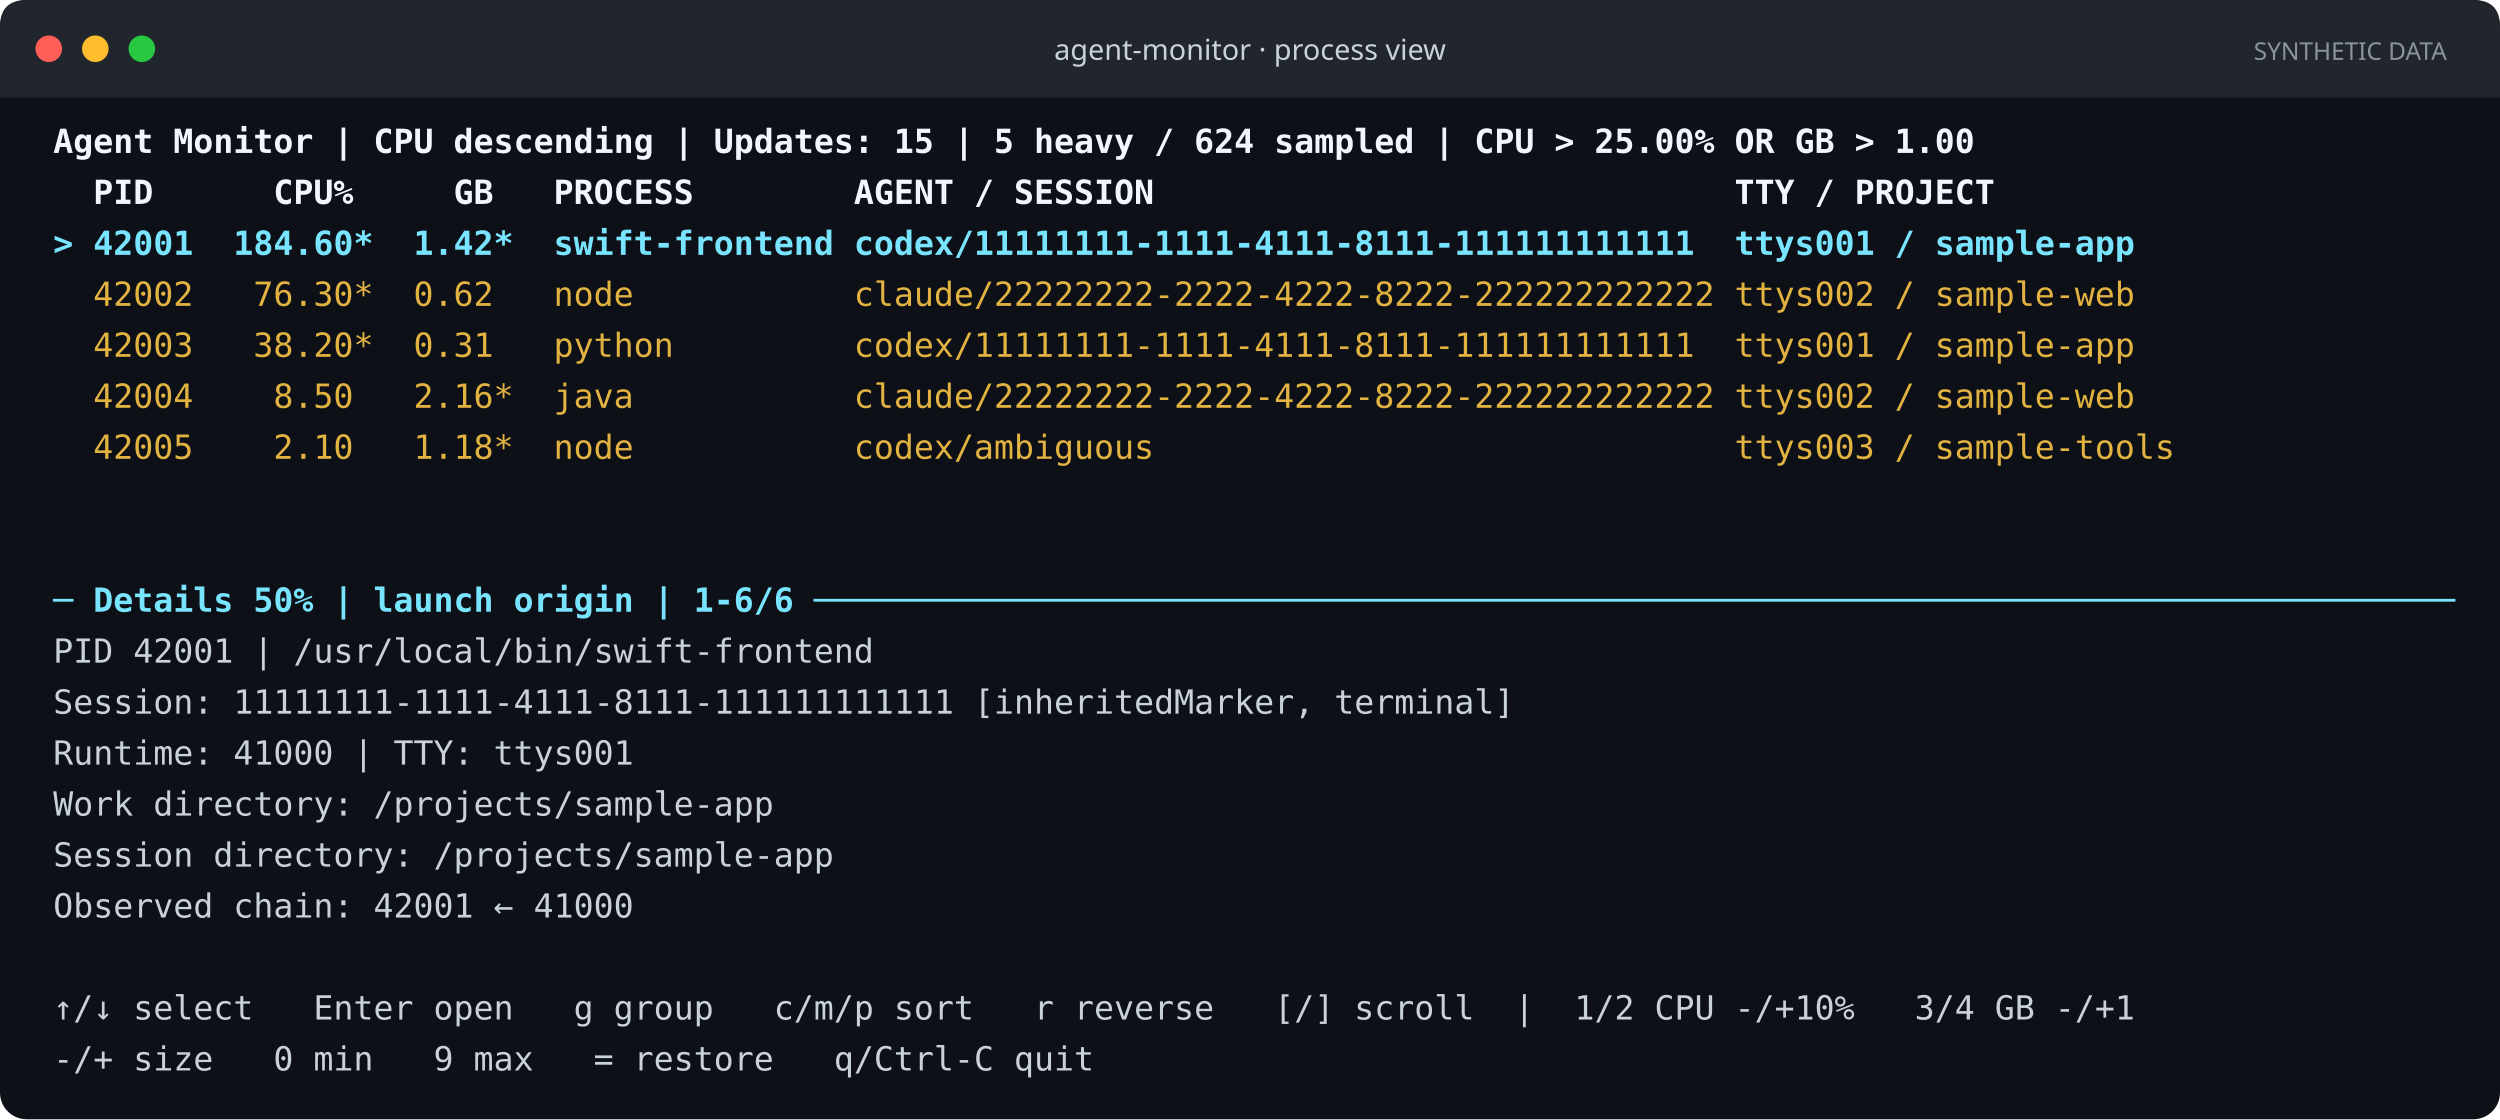
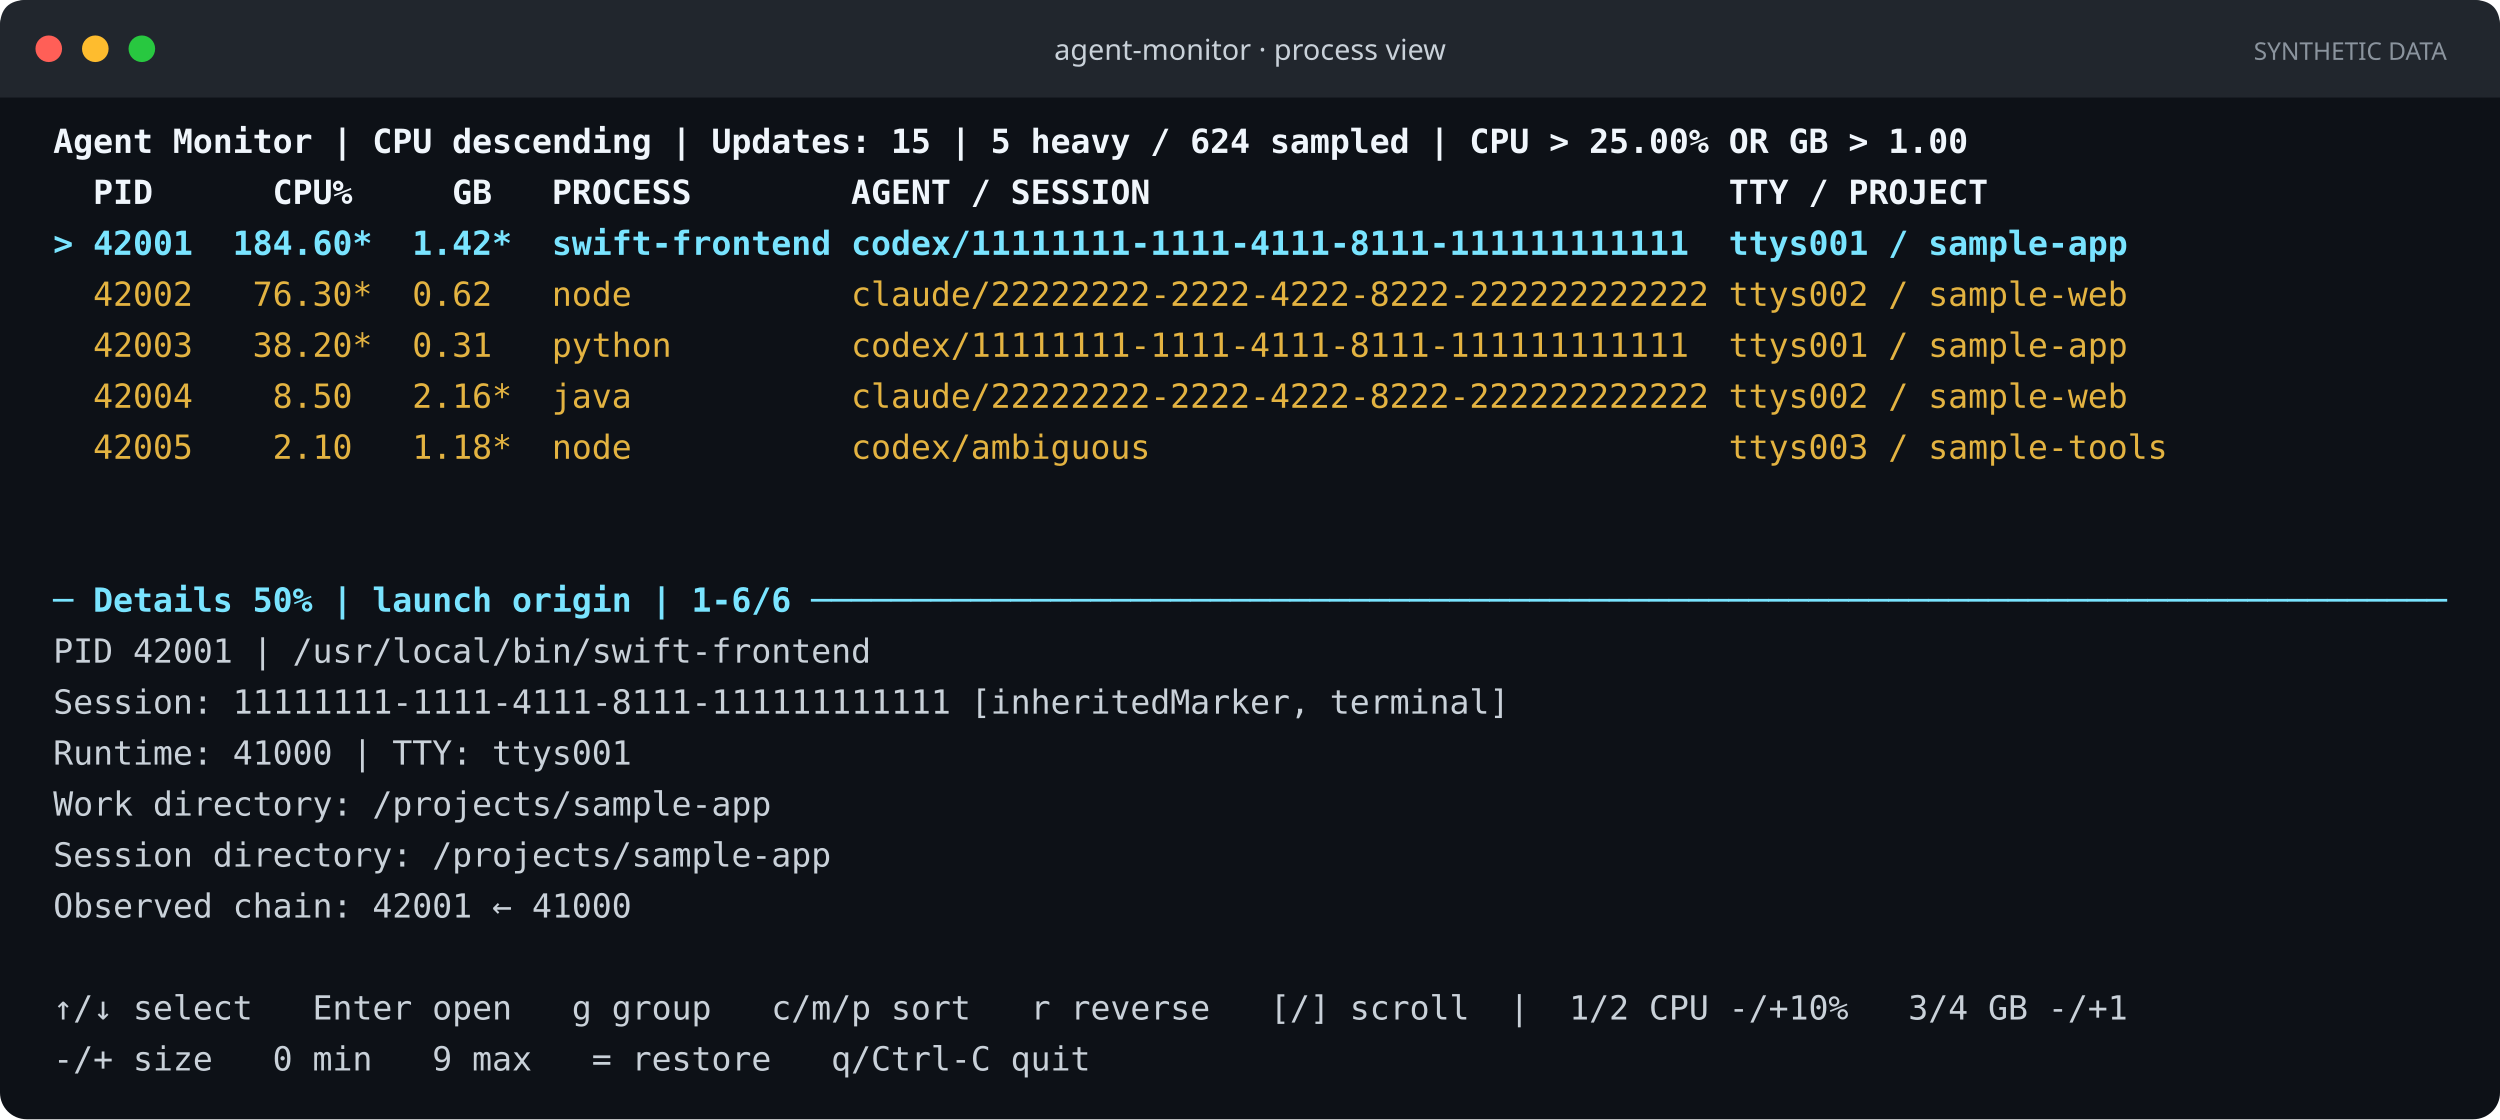
<svg xmlns="http://www.w3.org/2000/svg" width="1128" height="505" viewBox="0 0 1128 505" role="img" aria-labelledby="title description">
  <rect width="1128" height="505" rx="12" fill="#0d1117" />
  <path d="M12 0H1116Q1128 0 1128 12V44H0V12Q0 0 12 0Z" fill="#21262d" />
  <circle cx="22" cy="22" r="6" fill="#ff5f57" />
  <circle cx="43" cy="22" r="6" fill="#febc2e" />
  <circle cx="64" cy="22" r="6" fill="#28c840" />
  <text x="564" y="27" text-anchor="middle" fill="#c9d1d9" font-family="sans-serif" font-size="13">agent-monitor · process view</text>
  <text x="1104" y="27" text-anchor="end" fill="#8b949e" font-family="sans-serif" font-size="11">SYNTHETIC DATA</text>
-   <g font-family="Menlo, DejaVu Sans Mono, monospace" font-size="15" xml:space="preserve">
-     <text x="24" y="69" fill="#f0f6fc" font-weight="bold" textLength="864" lengthAdjust="spacingAndGlyphs">Agent Monitor | CPU descending | Updates: 15 | 5 heavy / 624 sampled | CPU &gt; 25.00% OR GB &gt; 1.00</text>
-     <text x="24" y="92" fill="#f0f6fc" font-weight="bold" textLength="873" lengthAdjust="spacingAndGlyphs">  PID      CPU%     GB   PROCESS        AGENT / SESSION                             TTY / PROJECT</text>
-     <text x="24" y="115" fill="#79e4ff" font-weight="bold" textLength="936" lengthAdjust="spacingAndGlyphs">&gt; 42001  184.60*  1.42*  swift-frontend codex/11111111-1111-4111-8111-111111111111  ttys001 / sample-app</text>
-     <text x="24" y="138" fill="#e3b341" font-weight="normal" textLength="936" lengthAdjust="spacingAndGlyphs">  42002   76.30*  0.62   node           claude/22222222-2222-4222-8222-222222222222 ttys002 / sample-web</text>
-     <text x="24" y="161" fill="#e3b341" font-weight="normal" textLength="936" lengthAdjust="spacingAndGlyphs">  42003   38.20*  0.31   python         codex/11111111-1111-4111-8111-111111111111  ttys001 / sample-app</text>
-     <text x="24" y="184" fill="#e3b341" font-weight="normal" textLength="936" lengthAdjust="spacingAndGlyphs">  42004    8.50   2.16*  java           claude/22222222-2222-4222-8222-222222222222 ttys002 / sample-web</text>
-     <text x="24" y="207" fill="#e3b341" font-weight="normal" textLength="954" lengthAdjust="spacingAndGlyphs">  42005    2.10   1.18*  node           codex/ambiguous                             ttys003 / sample-tools</text>
-     <text x="24" y="276" fill="#79e4ff" font-weight="bold" textLength="1080" lengthAdjust="spacingAndGlyphs">─ Details 50% | launch origin | 1-6/6 ──────────────────────────────────────────────────────────────────────────────────</text>
-     <text x="24" y="299" fill="#c9d1d9" font-weight="normal" textLength="369" lengthAdjust="spacingAndGlyphs">PID 42001 | /usr/local/bin/swift-frontend</text>
-     <text x="24" y="322" fill="#c9d1d9" font-weight="normal" textLength="657" lengthAdjust="spacingAndGlyphs">Session: 11111111-1111-4111-8111-111111111111 [inheritedMarker, terminal]</text>
-     <text x="24" y="345" fill="#c9d1d9" font-weight="normal" textLength="261" lengthAdjust="spacingAndGlyphs">Runtime: 41000 | TTY: ttys001</text>
-     <text x="24" y="368" fill="#c9d1d9" font-weight="normal" textLength="324" lengthAdjust="spacingAndGlyphs">Work directory: /projects/sample-app</text>
-     <text x="24" y="391" fill="#c9d1d9" font-weight="normal" textLength="351" lengthAdjust="spacingAndGlyphs">Session directory: /projects/sample-app</text>
-     <text x="24" y="414" fill="#c9d1d9" font-weight="normal" textLength="261" lengthAdjust="spacingAndGlyphs">Observed chain: 42001 ← 41000</text>
-     <text x="24" y="460" fill="#c9d1d9" font-weight="normal" textLength="936" lengthAdjust="spacingAndGlyphs">↑/↓ select   Enter open   g group   c/m/p sort   r reverse   [/] scroll  |  1/2 CPU -/+10%   3/4 GB -/+1</text>
-     <text x="24" y="483" fill="#c9d1d9" font-weight="normal" textLength="468" lengthAdjust="spacingAndGlyphs">-/+ size   0 min   9 max   = restore   q/Ctrl-C quit</text>
+   <g font-family="Menlo, DejaVu Sans Mono, monospace" font-size="15">
+     <text y="69" fill="#f0f6fc" font-weight="bold" aria-label="Agent Monitor | CPU descending | Updates: 15 | 5 heavy / 624 sampled | CPU &gt; 25.00% OR GB &gt; 1.00">
+       <tspan x="24">A</tspan>
+       <tspan x="33">g</tspan>
+       <tspan x="42">e</tspan>
+       <tspan x="51">n</tspan>
+       <tspan x="60">t</tspan>
+       <tspan x="78">M</tspan>
+       <tspan x="87">o</tspan>
+       <tspan x="96">n</tspan>
+       <tspan x="105">i</tspan>
+       <tspan x="114">t</tspan>
+       <tspan x="123">o</tspan>
+       <tspan x="132">r</tspan>
+       <tspan x="150">|</tspan>
+       <tspan x="168">C</tspan>
+       <tspan x="177">P</tspan>
+       <tspan x="186">U</tspan>
+       <tspan x="204">d</tspan>
+       <tspan x="213">e</tspan>
+       <tspan x="222">s</tspan>
+       <tspan x="231">c</tspan>
+       <tspan x="240">e</tspan>
+       <tspan x="249">n</tspan>
+       <tspan x="258">d</tspan>
+       <tspan x="267">i</tspan>
+       <tspan x="276">n</tspan>
+       <tspan x="285">g</tspan>
+       <tspan x="303">|</tspan>
+       <tspan x="321">U</tspan>
+       <tspan x="330">p</tspan>
+       <tspan x="339">d</tspan>
+       <tspan x="348">a</tspan>
+       <tspan x="357">t</tspan>
+       <tspan x="366">e</tspan>
+       <tspan x="375">s</tspan>
+       <tspan x="384">:</tspan>
+       <tspan x="402">1</tspan>
+       <tspan x="411">5</tspan>
+       <tspan x="429">|</tspan>
+       <tspan x="447">5</tspan>
+       <tspan x="465">h</tspan>
+       <tspan x="474">e</tspan>
+       <tspan x="483">a</tspan>
+       <tspan x="492">v</tspan>
+       <tspan x="501">y</tspan>
+       <tspan x="519">/</tspan>
+       <tspan x="537">6</tspan>
+       <tspan x="546">2</tspan>
+       <tspan x="555">4</tspan>
+       <tspan x="573">s</tspan>
+       <tspan x="582">a</tspan>
+       <tspan x="591">m</tspan>
+       <tspan x="600">p</tspan>
+       <tspan x="609">l</tspan>
+       <tspan x="618">e</tspan>
+       <tspan x="627">d</tspan>
+       <tspan x="645">|</tspan>
+       <tspan x="663">C</tspan>
+       <tspan x="672">P</tspan>
+       <tspan x="681">U</tspan>
+       <tspan x="699">&gt;</tspan>
+       <tspan x="717">2</tspan>
+       <tspan x="726">5</tspan>
+       <tspan x="735">.</tspan>
+       <tspan x="744">0</tspan>
+       <tspan x="753">0</tspan>
+       <tspan x="762">%</tspan>
+       <tspan x="780">O</tspan>
+       <tspan x="789">R</tspan>
+       <tspan x="807">G</tspan>
+       <tspan x="816">B</tspan>
+       <tspan x="834">&gt;</tspan>
+       <tspan x="852">1</tspan>
+       <tspan x="861">.</tspan>
+       <tspan x="870">0</tspan>
+       <tspan x="879">0</tspan>
+     </text>
+     <text y="92" fill="#f0f6fc" font-weight="bold" aria-label="  PID      CPU%     GB   PROCESS        AGENT / SESSION                             TTY / PROJECT">
+       <tspan x="42">P</tspan>
+       <tspan x="51">I</tspan>
+       <tspan x="60">D</tspan>
+       <tspan x="123">C</tspan>
+       <tspan x="132">P</tspan>
+       <tspan x="141">U</tspan>
+       <tspan x="150">%</tspan>
+       <tspan x="204">G</tspan>
+       <tspan x="213">B</tspan>
+       <tspan x="249">P</tspan>
+       <tspan x="258">R</tspan>
+       <tspan x="267">O</tspan>
+       <tspan x="276">C</tspan>
+       <tspan x="285">E</tspan>
+       <tspan x="294">S</tspan>
+       <tspan x="303">S</tspan>
+       <tspan x="384">A</tspan>
+       <tspan x="393">G</tspan>
+       <tspan x="402">E</tspan>
+       <tspan x="411">N</tspan>
+       <tspan x="420">T</tspan>
+       <tspan x="438">/</tspan>
+       <tspan x="456">S</tspan>
+       <tspan x="465">E</tspan>
+       <tspan x="474">S</tspan>
+       <tspan x="483">S</tspan>
+       <tspan x="492">I</tspan>
+       <tspan x="501">O</tspan>
+       <tspan x="510">N</tspan>
+       <tspan x="780">T</tspan>
+       <tspan x="789">T</tspan>
+       <tspan x="798">Y</tspan>
+       <tspan x="816">/</tspan>
+       <tspan x="834">P</tspan>
+       <tspan x="843">R</tspan>
+       <tspan x="852">O</tspan>
+       <tspan x="861">J</tspan>
+       <tspan x="870">E</tspan>
+       <tspan x="879">C</tspan>
+       <tspan x="888">T</tspan>
+     </text>
+     <text y="115" fill="#79e4ff" font-weight="bold" aria-label="&gt; 42001  184.60*  1.42*  swift-frontend codex/11111111-1111-4111-8111-111111111111  ttys001 / sample-app">
+       <tspan x="24">&gt;</tspan>
+       <tspan x="42">4</tspan>
+       <tspan x="51">2</tspan>
+       <tspan x="60">0</tspan>
+       <tspan x="69">0</tspan>
+       <tspan x="78">1</tspan>
+       <tspan x="105">1</tspan>
+       <tspan x="114">8</tspan>
+       <tspan x="123">4</tspan>
+       <tspan x="132">.</tspan>
+       <tspan x="141">6</tspan>
+       <tspan x="150">0</tspan>
+       <tspan x="159">*</tspan>
+       <tspan x="186">1</tspan>
+       <tspan x="195">.</tspan>
+       <tspan x="204">4</tspan>
+       <tspan x="213">2</tspan>
+       <tspan x="222">*</tspan>
+       <tspan x="249">s</tspan>
+       <tspan x="258">w</tspan>
+       <tspan x="267">i</tspan>
+       <tspan x="276">f</tspan>
+       <tspan x="285">t</tspan>
+       <tspan x="294">-</tspan>
+       <tspan x="303">f</tspan>
+       <tspan x="312">r</tspan>
+       <tspan x="321">o</tspan>
+       <tspan x="330">n</tspan>
+       <tspan x="339">t</tspan>
+       <tspan x="348">e</tspan>
+       <tspan x="357">n</tspan>
+       <tspan x="366">d</tspan>
+       <tspan x="384">c</tspan>
+       <tspan x="393">o</tspan>
+       <tspan x="402">d</tspan>
+       <tspan x="411">e</tspan>
+       <tspan x="420">x</tspan>
+       <tspan x="429">/</tspan>
+       <tspan x="438">1</tspan>
+       <tspan x="447">1</tspan>
+       <tspan x="456">1</tspan>
+       <tspan x="465">1</tspan>
+       <tspan x="474">1</tspan>
+       <tspan x="483">1</tspan>
+       <tspan x="492">1</tspan>
+       <tspan x="501">1</tspan>
+       <tspan x="510">-</tspan>
+       <tspan x="519">1</tspan>
+       <tspan x="528">1</tspan>
+       <tspan x="537">1</tspan>
+       <tspan x="546">1</tspan>
+       <tspan x="555">-</tspan>
+       <tspan x="564">4</tspan>
+       <tspan x="573">1</tspan>
+       <tspan x="582">1</tspan>
+       <tspan x="591">1</tspan>
+       <tspan x="600">-</tspan>
+       <tspan x="609">8</tspan>
+       <tspan x="618">1</tspan>
+       <tspan x="627">1</tspan>
+       <tspan x="636">1</tspan>
+       <tspan x="645">-</tspan>
+       <tspan x="654">1</tspan>
+       <tspan x="663">1</tspan>
+       <tspan x="672">1</tspan>
+       <tspan x="681">1</tspan>
+       <tspan x="690">1</tspan>
+       <tspan x="699">1</tspan>
+       <tspan x="708">1</tspan>
+       <tspan x="717">1</tspan>
+       <tspan x="726">1</tspan>
+       <tspan x="735">1</tspan>
+       <tspan x="744">1</tspan>
+       <tspan x="753">1</tspan>
+       <tspan x="780">t</tspan>
+       <tspan x="789">t</tspan>
+       <tspan x="798">y</tspan>
+       <tspan x="807">s</tspan>
+       <tspan x="816">0</tspan>
+       <tspan x="825">0</tspan>
+       <tspan x="834">1</tspan>
+       <tspan x="852">/</tspan>
+       <tspan x="870">s</tspan>
+       <tspan x="879">a</tspan>
+       <tspan x="888">m</tspan>
+       <tspan x="897">p</tspan>
+       <tspan x="906">l</tspan>
+       <tspan x="915">e</tspan>
+       <tspan x="924">-</tspan>
+       <tspan x="933">a</tspan>
+       <tspan x="942">p</tspan>
+       <tspan x="951">p</tspan>
+     </text>
+     <text y="138" fill="#e3b341" font-weight="normal" aria-label="  42002   76.30*  0.62   node           claude/22222222-2222-4222-8222-222222222222 ttys002 / sample-web">
+       <tspan x="42">4</tspan>
+       <tspan x="51">2</tspan>
+       <tspan x="60">0</tspan>
+       <tspan x="69">0</tspan>
+       <tspan x="78">2</tspan>
+       <tspan x="114">7</tspan>
+       <tspan x="123">6</tspan>
+       <tspan x="132">.</tspan>
+       <tspan x="141">3</tspan>
+       <tspan x="150">0</tspan>
+       <tspan x="159">*</tspan>
+       <tspan x="186">0</tspan>
+       <tspan x="195">.</tspan>
+       <tspan x="204">6</tspan>
+       <tspan x="213">2</tspan>
+       <tspan x="249">n</tspan>
+       <tspan x="258">o</tspan>
+       <tspan x="267">d</tspan>
+       <tspan x="276">e</tspan>
+       <tspan x="384">c</tspan>
+       <tspan x="393">l</tspan>
+       <tspan x="402">a</tspan>
+       <tspan x="411">u</tspan>
+       <tspan x="420">d</tspan>
+       <tspan x="429">e</tspan>
+       <tspan x="438">/</tspan>
+       <tspan x="447">2</tspan>
+       <tspan x="456">2</tspan>
+       <tspan x="465">2</tspan>
+       <tspan x="474">2</tspan>
+       <tspan x="483">2</tspan>
+       <tspan x="492">2</tspan>
+       <tspan x="501">2</tspan>
+       <tspan x="510">2</tspan>
+       <tspan x="519">-</tspan>
+       <tspan x="528">2</tspan>
+       <tspan x="537">2</tspan>
+       <tspan x="546">2</tspan>
+       <tspan x="555">2</tspan>
+       <tspan x="564">-</tspan>
+       <tspan x="573">4</tspan>
+       <tspan x="582">2</tspan>
+       <tspan x="591">2</tspan>
+       <tspan x="600">2</tspan>
+       <tspan x="609">-</tspan>
+       <tspan x="618">8</tspan>
+       <tspan x="627">2</tspan>
+       <tspan x="636">2</tspan>
+       <tspan x="645">2</tspan>
+       <tspan x="654">-</tspan>
+       <tspan x="663">2</tspan>
+       <tspan x="672">2</tspan>
+       <tspan x="681">2</tspan>
+       <tspan x="690">2</tspan>
+       <tspan x="699">2</tspan>
+       <tspan x="708">2</tspan>
+       <tspan x="717">2</tspan>
+       <tspan x="726">2</tspan>
+       <tspan x="735">2</tspan>
+       <tspan x="744">2</tspan>
+       <tspan x="753">2</tspan>
+       <tspan x="762">2</tspan>
+       <tspan x="780">t</tspan>
+       <tspan x="789">t</tspan>
+       <tspan x="798">y</tspan>
+       <tspan x="807">s</tspan>
+       <tspan x="816">0</tspan>
+       <tspan x="825">0</tspan>
+       <tspan x="834">2</tspan>
+       <tspan x="852">/</tspan>
+       <tspan x="870">s</tspan>
+       <tspan x="879">a</tspan>
+       <tspan x="888">m</tspan>
+       <tspan x="897">p</tspan>
+       <tspan x="906">l</tspan>
+       <tspan x="915">e</tspan>
+       <tspan x="924">-</tspan>
+       <tspan x="933">w</tspan>
+       <tspan x="942">e</tspan>
+       <tspan x="951">b</tspan>
+     </text>
+     <text y="161" fill="#e3b341" font-weight="normal" aria-label="  42003   38.20*  0.31   python         codex/11111111-1111-4111-8111-111111111111  ttys001 / sample-app">
+       <tspan x="42">4</tspan>
+       <tspan x="51">2</tspan>
+       <tspan x="60">0</tspan>
+       <tspan x="69">0</tspan>
+       <tspan x="78">3</tspan>
+       <tspan x="114">3</tspan>
+       <tspan x="123">8</tspan>
+       <tspan x="132">.</tspan>
+       <tspan x="141">2</tspan>
+       <tspan x="150">0</tspan>
+       <tspan x="159">*</tspan>
+       <tspan x="186">0</tspan>
+       <tspan x="195">.</tspan>
+       <tspan x="204">3</tspan>
+       <tspan x="213">1</tspan>
+       <tspan x="249">p</tspan>
+       <tspan x="258">y</tspan>
+       <tspan x="267">t</tspan>
+       <tspan x="276">h</tspan>
+       <tspan x="285">o</tspan>
+       <tspan x="294">n</tspan>
+       <tspan x="384">c</tspan>
+       <tspan x="393">o</tspan>
+       <tspan x="402">d</tspan>
+       <tspan x="411">e</tspan>
+       <tspan x="420">x</tspan>
+       <tspan x="429">/</tspan>
+       <tspan x="438">1</tspan>
+       <tspan x="447">1</tspan>
+       <tspan x="456">1</tspan>
+       <tspan x="465">1</tspan>
+       <tspan x="474">1</tspan>
+       <tspan x="483">1</tspan>
+       <tspan x="492">1</tspan>
+       <tspan x="501">1</tspan>
+       <tspan x="510">-</tspan>
+       <tspan x="519">1</tspan>
+       <tspan x="528">1</tspan>
+       <tspan x="537">1</tspan>
+       <tspan x="546">1</tspan>
+       <tspan x="555">-</tspan>
+       <tspan x="564">4</tspan>
+       <tspan x="573">1</tspan>
+       <tspan x="582">1</tspan>
+       <tspan x="591">1</tspan>
+       <tspan x="600">-</tspan>
+       <tspan x="609">8</tspan>
+       <tspan x="618">1</tspan>
+       <tspan x="627">1</tspan>
+       <tspan x="636">1</tspan>
+       <tspan x="645">-</tspan>
+       <tspan x="654">1</tspan>
+       <tspan x="663">1</tspan>
+       <tspan x="672">1</tspan>
+       <tspan x="681">1</tspan>
+       <tspan x="690">1</tspan>
+       <tspan x="699">1</tspan>
+       <tspan x="708">1</tspan>
+       <tspan x="717">1</tspan>
+       <tspan x="726">1</tspan>
+       <tspan x="735">1</tspan>
+       <tspan x="744">1</tspan>
+       <tspan x="753">1</tspan>
+       <tspan x="780">t</tspan>
+       <tspan x="789">t</tspan>
+       <tspan x="798">y</tspan>
+       <tspan x="807">s</tspan>
+       <tspan x="816">0</tspan>
+       <tspan x="825">0</tspan>
+       <tspan x="834">1</tspan>
+       <tspan x="852">/</tspan>
+       <tspan x="870">s</tspan>
+       <tspan x="879">a</tspan>
+       <tspan x="888">m</tspan>
+       <tspan x="897">p</tspan>
+       <tspan x="906">l</tspan>
+       <tspan x="915">e</tspan>
+       <tspan x="924">-</tspan>
+       <tspan x="933">a</tspan>
+       <tspan x="942">p</tspan>
+       <tspan x="951">p</tspan>
+     </text>
+     <text y="184" fill="#e3b341" font-weight="normal" aria-label="  42004    8.50   2.16*  java           claude/22222222-2222-4222-8222-222222222222 ttys002 / sample-web">
+       <tspan x="42">4</tspan>
+       <tspan x="51">2</tspan>
+       <tspan x="60">0</tspan>
+       <tspan x="69">0</tspan>
+       <tspan x="78">4</tspan>
+       <tspan x="123">8</tspan>
+       <tspan x="132">.</tspan>
+       <tspan x="141">5</tspan>
+       <tspan x="150">0</tspan>
+       <tspan x="186">2</tspan>
+       <tspan x="195">.</tspan>
+       <tspan x="204">1</tspan>
+       <tspan x="213">6</tspan>
+       <tspan x="222">*</tspan>
+       <tspan x="249">j</tspan>
+       <tspan x="258">a</tspan>
+       <tspan x="267">v</tspan>
+       <tspan x="276">a</tspan>
+       <tspan x="384">c</tspan>
+       <tspan x="393">l</tspan>
+       <tspan x="402">a</tspan>
+       <tspan x="411">u</tspan>
+       <tspan x="420">d</tspan>
+       <tspan x="429">e</tspan>
+       <tspan x="438">/</tspan>
+       <tspan x="447">2</tspan>
+       <tspan x="456">2</tspan>
+       <tspan x="465">2</tspan>
+       <tspan x="474">2</tspan>
+       <tspan x="483">2</tspan>
+       <tspan x="492">2</tspan>
+       <tspan x="501">2</tspan>
+       <tspan x="510">2</tspan>
+       <tspan x="519">-</tspan>
+       <tspan x="528">2</tspan>
+       <tspan x="537">2</tspan>
+       <tspan x="546">2</tspan>
+       <tspan x="555">2</tspan>
+       <tspan x="564">-</tspan>
+       <tspan x="573">4</tspan>
+       <tspan x="582">2</tspan>
+       <tspan x="591">2</tspan>
+       <tspan x="600">2</tspan>
+       <tspan x="609">-</tspan>
+       <tspan x="618">8</tspan>
+       <tspan x="627">2</tspan>
+       <tspan x="636">2</tspan>
+       <tspan x="645">2</tspan>
+       <tspan x="654">-</tspan>
+       <tspan x="663">2</tspan>
+       <tspan x="672">2</tspan>
+       <tspan x="681">2</tspan>
+       <tspan x="690">2</tspan>
+       <tspan x="699">2</tspan>
+       <tspan x="708">2</tspan>
+       <tspan x="717">2</tspan>
+       <tspan x="726">2</tspan>
+       <tspan x="735">2</tspan>
+       <tspan x="744">2</tspan>
+       <tspan x="753">2</tspan>
+       <tspan x="762">2</tspan>
+       <tspan x="780">t</tspan>
+       <tspan x="789">t</tspan>
+       <tspan x="798">y</tspan>
+       <tspan x="807">s</tspan>
+       <tspan x="816">0</tspan>
+       <tspan x="825">0</tspan>
+       <tspan x="834">2</tspan>
+       <tspan x="852">/</tspan>
+       <tspan x="870">s</tspan>
+       <tspan x="879">a</tspan>
+       <tspan x="888">m</tspan>
+       <tspan x="897">p</tspan>
+       <tspan x="906">l</tspan>
+       <tspan x="915">e</tspan>
+       <tspan x="924">-</tspan>
+       <tspan x="933">w</tspan>
+       <tspan x="942">e</tspan>
+       <tspan x="951">b</tspan>
+     </text>
+     <text y="207" fill="#e3b341" font-weight="normal" aria-label="  42005    2.10   1.18*  node           codex/ambiguous                             ttys003 / sample-tools">
+       <tspan x="42">4</tspan>
+       <tspan x="51">2</tspan>
+       <tspan x="60">0</tspan>
+       <tspan x="69">0</tspan>
+       <tspan x="78">5</tspan>
+       <tspan x="123">2</tspan>
+       <tspan x="132">.</tspan>
+       <tspan x="141">1</tspan>
+       <tspan x="150">0</tspan>
+       <tspan x="186">1</tspan>
+       <tspan x="195">.</tspan>
+       <tspan x="204">1</tspan>
+       <tspan x="213">8</tspan>
+       <tspan x="222">*</tspan>
+       <tspan x="249">n</tspan>
+       <tspan x="258">o</tspan>
+       <tspan x="267">d</tspan>
+       <tspan x="276">e</tspan>
+       <tspan x="384">c</tspan>
+       <tspan x="393">o</tspan>
+       <tspan x="402">d</tspan>
+       <tspan x="411">e</tspan>
+       <tspan x="420">x</tspan>
+       <tspan x="429">/</tspan>
+       <tspan x="438">a</tspan>
+       <tspan x="447">m</tspan>
+       <tspan x="456">b</tspan>
+       <tspan x="465">i</tspan>
+       <tspan x="474">g</tspan>
+       <tspan x="483">u</tspan>
+       <tspan x="492">o</tspan>
+       <tspan x="501">u</tspan>
+       <tspan x="510">s</tspan>
+       <tspan x="780">t</tspan>
+       <tspan x="789">t</tspan>
+       <tspan x="798">y</tspan>
+       <tspan x="807">s</tspan>
+       <tspan x="816">0</tspan>
+       <tspan x="825">0</tspan>
+       <tspan x="834">3</tspan>
+       <tspan x="852">/</tspan>
+       <tspan x="870">s</tspan>
+       <tspan x="879">a</tspan>
+       <tspan x="888">m</tspan>
+       <tspan x="897">p</tspan>
+       <tspan x="906">l</tspan>
+       <tspan x="915">e</tspan>
+       <tspan x="924">-</tspan>
+       <tspan x="933">t</tspan>
+       <tspan x="942">o</tspan>
+       <tspan x="951">o</tspan>
+       <tspan x="960">l</tspan>
+       <tspan x="969">s</tspan>
+     </text>
+     <text y="276" fill="#79e4ff" font-weight="bold" aria-label="─ Details 50% | launch origin | 1-6/6 ──────────────────────────────────────────────────────────────────────────────────">
+       <tspan x="24">─</tspan>
+       <tspan x="42">D</tspan>
+       <tspan x="51">e</tspan>
+       <tspan x="60">t</tspan>
+       <tspan x="69">a</tspan>
+       <tspan x="78">i</tspan>
+       <tspan x="87">l</tspan>
+       <tspan x="96">s</tspan>
+       <tspan x="114">5</tspan>
+       <tspan x="123">0</tspan>
+       <tspan x="132">%</tspan>
+       <tspan x="150">|</tspan>
+       <tspan x="168">l</tspan>
+       <tspan x="177">a</tspan>
+       <tspan x="186">u</tspan>
+       <tspan x="195">n</tspan>
+       <tspan x="204">c</tspan>
+       <tspan x="213">h</tspan>
+       <tspan x="231">o</tspan>
+       <tspan x="240">r</tspan>
+       <tspan x="249">i</tspan>
+       <tspan x="258">g</tspan>
+       <tspan x="267">i</tspan>
+       <tspan x="276">n</tspan>
+       <tspan x="294">|</tspan>
+       <tspan x="312">1</tspan>
+       <tspan x="321">-</tspan>
+       <tspan x="330">6</tspan>
+       <tspan x="339">/</tspan>
+       <tspan x="348">6</tspan>
+       <tspan x="366">─</tspan>
+       <tspan x="375">─</tspan>
+       <tspan x="384">─</tspan>
+       <tspan x="393">─</tspan>
+       <tspan x="402">─</tspan>
+       <tspan x="411">─</tspan>
+       <tspan x="420">─</tspan>
+       <tspan x="429">─</tspan>
+       <tspan x="438">─</tspan>
+       <tspan x="447">─</tspan>
+       <tspan x="456">─</tspan>
+       <tspan x="465">─</tspan>
+       <tspan x="474">─</tspan>
+       <tspan x="483">─</tspan>
+       <tspan x="492">─</tspan>
+       <tspan x="501">─</tspan>
+       <tspan x="510">─</tspan>
+       <tspan x="519">─</tspan>
+       <tspan x="528">─</tspan>
+       <tspan x="537">─</tspan>
+       <tspan x="546">─</tspan>
+       <tspan x="555">─</tspan>
+       <tspan x="564">─</tspan>
+       <tspan x="573">─</tspan>
+       <tspan x="582">─</tspan>
+       <tspan x="591">─</tspan>
+       <tspan x="600">─</tspan>
+       <tspan x="609">─</tspan>
+       <tspan x="618">─</tspan>
+       <tspan x="627">─</tspan>
+       <tspan x="636">─</tspan>
+       <tspan x="645">─</tspan>
+       <tspan x="654">─</tspan>
+       <tspan x="663">─</tspan>
+       <tspan x="672">─</tspan>
+       <tspan x="681">─</tspan>
+       <tspan x="690">─</tspan>
+       <tspan x="699">─</tspan>
+       <tspan x="708">─</tspan>
+       <tspan x="717">─</tspan>
+       <tspan x="726">─</tspan>
+       <tspan x="735">─</tspan>
+       <tspan x="744">─</tspan>
+       <tspan x="753">─</tspan>
+       <tspan x="762">─</tspan>
+       <tspan x="771">─</tspan>
+       <tspan x="780">─</tspan>
+       <tspan x="789">─</tspan>
+       <tspan x="798">─</tspan>
+       <tspan x="807">─</tspan>
+       <tspan x="816">─</tspan>
+       <tspan x="825">─</tspan>
+       <tspan x="834">─</tspan>
+       <tspan x="843">─</tspan>
+       <tspan x="852">─</tspan>
+       <tspan x="861">─</tspan>
+       <tspan x="870">─</tspan>
+       <tspan x="879">─</tspan>
+       <tspan x="888">─</tspan>
+       <tspan x="897">─</tspan>
+       <tspan x="906">─</tspan>
+       <tspan x="915">─</tspan>
+       <tspan x="924">─</tspan>
+       <tspan x="933">─</tspan>
+       <tspan x="942">─</tspan>
+       <tspan x="951">─</tspan>
+       <tspan x="960">─</tspan>
+       <tspan x="969">─</tspan>
+       <tspan x="978">─</tspan>
+       <tspan x="987">─</tspan>
+       <tspan x="996">─</tspan>
+       <tspan x="1005">─</tspan>
+       <tspan x="1014">─</tspan>
+       <tspan x="1023">─</tspan>
+       <tspan x="1032">─</tspan>
+       <tspan x="1041">─</tspan>
+       <tspan x="1050">─</tspan>
+       <tspan x="1059">─</tspan>
+       <tspan x="1068">─</tspan>
+       <tspan x="1077">─</tspan>
+       <tspan x="1086">─</tspan>
+       <tspan x="1095">─</tspan>
+     </text>
+     <text y="299" fill="#c9d1d9" font-weight="normal" aria-label="PID 42001 | /usr/local/bin/swift-frontend">
+       <tspan x="24">P</tspan>
+       <tspan x="33">I</tspan>
+       <tspan x="42">D</tspan>
+       <tspan x="60">4</tspan>
+       <tspan x="69">2</tspan>
+       <tspan x="78">0</tspan>
+       <tspan x="87">0</tspan>
+       <tspan x="96">1</tspan>
+       <tspan x="114">|</tspan>
+       <tspan x="132">/</tspan>
+       <tspan x="141">u</tspan>
+       <tspan x="150">s</tspan>
+       <tspan x="159">r</tspan>
+       <tspan x="168">/</tspan>
+       <tspan x="177">l</tspan>
+       <tspan x="186">o</tspan>
+       <tspan x="195">c</tspan>
+       <tspan x="204">a</tspan>
+       <tspan x="213">l</tspan>
+       <tspan x="222">/</tspan>
+       <tspan x="231">b</tspan>
+       <tspan x="240">i</tspan>
+       <tspan x="249">n</tspan>
+       <tspan x="258">/</tspan>
+       <tspan x="267">s</tspan>
+       <tspan x="276">w</tspan>
+       <tspan x="285">i</tspan>
+       <tspan x="294">f</tspan>
+       <tspan x="303">t</tspan>
+       <tspan x="312">-</tspan>
+       <tspan x="321">f</tspan>
+       <tspan x="330">r</tspan>
+       <tspan x="339">o</tspan>
+       <tspan x="348">n</tspan>
+       <tspan x="357">t</tspan>
+       <tspan x="366">e</tspan>
+       <tspan x="375">n</tspan>
+       <tspan x="384">d</tspan>
+     </text>
+     <text y="322" fill="#c9d1d9" font-weight="normal" aria-label="Session: 11111111-1111-4111-8111-111111111111 [inheritedMarker, terminal]">
+       <tspan x="24">S</tspan>
+       <tspan x="33">e</tspan>
+       <tspan x="42">s</tspan>
+       <tspan x="51">s</tspan>
+       <tspan x="60">i</tspan>
+       <tspan x="69">o</tspan>
+       <tspan x="78">n</tspan>
+       <tspan x="87">:</tspan>
+       <tspan x="105">1</tspan>
+       <tspan x="114">1</tspan>
+       <tspan x="123">1</tspan>
+       <tspan x="132">1</tspan>
+       <tspan x="141">1</tspan>
+       <tspan x="150">1</tspan>
+       <tspan x="159">1</tspan>
+       <tspan x="168">1</tspan>
+       <tspan x="177">-</tspan>
+       <tspan x="186">1</tspan>
+       <tspan x="195">1</tspan>
+       <tspan x="204">1</tspan>
+       <tspan x="213">1</tspan>
+       <tspan x="222">-</tspan>
+       <tspan x="231">4</tspan>
+       <tspan x="240">1</tspan>
+       <tspan x="249">1</tspan>
+       <tspan x="258">1</tspan>
+       <tspan x="267">-</tspan>
+       <tspan x="276">8</tspan>
+       <tspan x="285">1</tspan>
+       <tspan x="294">1</tspan>
+       <tspan x="303">1</tspan>
+       <tspan x="312">-</tspan>
+       <tspan x="321">1</tspan>
+       <tspan x="330">1</tspan>
+       <tspan x="339">1</tspan>
+       <tspan x="348">1</tspan>
+       <tspan x="357">1</tspan>
+       <tspan x="366">1</tspan>
+       <tspan x="375">1</tspan>
+       <tspan x="384">1</tspan>
+       <tspan x="393">1</tspan>
+       <tspan x="402">1</tspan>
+       <tspan x="411">1</tspan>
+       <tspan x="420">1</tspan>
+       <tspan x="438">[</tspan>
+       <tspan x="447">i</tspan>
+       <tspan x="456">n</tspan>
+       <tspan x="465">h</tspan>
+       <tspan x="474">e</tspan>
+       <tspan x="483">r</tspan>
+       <tspan x="492">i</tspan>
+       <tspan x="501">t</tspan>
+       <tspan x="510">e</tspan>
+       <tspan x="519">d</tspan>
+       <tspan x="528">M</tspan>
+       <tspan x="537">a</tspan>
+       <tspan x="546">r</tspan>
+       <tspan x="555">k</tspan>
+       <tspan x="564">e</tspan>
+       <tspan x="573">r</tspan>
+       <tspan x="582">,</tspan>
+       <tspan x="600">t</tspan>
+       <tspan x="609">e</tspan>
+       <tspan x="618">r</tspan>
+       <tspan x="627">m</tspan>
+       <tspan x="636">i</tspan>
+       <tspan x="645">n</tspan>
+       <tspan x="654">a</tspan>
+       <tspan x="663">l</tspan>
+       <tspan x="672">]</tspan>
+     </text>
+     <text y="345" fill="#c9d1d9" font-weight="normal" aria-label="Runtime: 41000 | TTY: ttys001">
+       <tspan x="24">R</tspan>
+       <tspan x="33">u</tspan>
+       <tspan x="42">n</tspan>
+       <tspan x="51">t</tspan>
+       <tspan x="60">i</tspan>
+       <tspan x="69">m</tspan>
+       <tspan x="78">e</tspan>
+       <tspan x="87">:</tspan>
+       <tspan x="105">4</tspan>
+       <tspan x="114">1</tspan>
+       <tspan x="123">0</tspan>
+       <tspan x="132">0</tspan>
+       <tspan x="141">0</tspan>
+       <tspan x="159">|</tspan>
+       <tspan x="177">T</tspan>
+       <tspan x="186">T</tspan>
+       <tspan x="195">Y</tspan>
+       <tspan x="204">:</tspan>
+       <tspan x="222">t</tspan>
+       <tspan x="231">t</tspan>
+       <tspan x="240">y</tspan>
+       <tspan x="249">s</tspan>
+       <tspan x="258">0</tspan>
+       <tspan x="267">0</tspan>
+       <tspan x="276">1</tspan>
+     </text>
+     <text y="368" fill="#c9d1d9" font-weight="normal" aria-label="Work directory: /projects/sample-app">
+       <tspan x="24">W</tspan>
+       <tspan x="33">o</tspan>
+       <tspan x="42">r</tspan>
+       <tspan x="51">k</tspan>
+       <tspan x="69">d</tspan>
+       <tspan x="78">i</tspan>
+       <tspan x="87">r</tspan>
+       <tspan x="96">e</tspan>
+       <tspan x="105">c</tspan>
+       <tspan x="114">t</tspan>
+       <tspan x="123">o</tspan>
+       <tspan x="132">r</tspan>
+       <tspan x="141">y</tspan>
+       <tspan x="150">:</tspan>
+       <tspan x="168">/</tspan>
+       <tspan x="177">p</tspan>
+       <tspan x="186">r</tspan>
+       <tspan x="195">o</tspan>
+       <tspan x="204">j</tspan>
+       <tspan x="213">e</tspan>
+       <tspan x="222">c</tspan>
+       <tspan x="231">t</tspan>
+       <tspan x="240">s</tspan>
+       <tspan x="249">/</tspan>
+       <tspan x="258">s</tspan>
+       <tspan x="267">a</tspan>
+       <tspan x="276">m</tspan>
+       <tspan x="285">p</tspan>
+       <tspan x="294">l</tspan>
+       <tspan x="303">e</tspan>
+       <tspan x="312">-</tspan>
+       <tspan x="321">a</tspan>
+       <tspan x="330">p</tspan>
+       <tspan x="339">p</tspan>
+     </text>
+     <text y="391" fill="#c9d1d9" font-weight="normal" aria-label="Session directory: /projects/sample-app">
+       <tspan x="24">S</tspan>
+       <tspan x="33">e</tspan>
+       <tspan x="42">s</tspan>
+       <tspan x="51">s</tspan>
+       <tspan x="60">i</tspan>
+       <tspan x="69">o</tspan>
+       <tspan x="78">n</tspan>
+       <tspan x="96">d</tspan>
+       <tspan x="105">i</tspan>
+       <tspan x="114">r</tspan>
+       <tspan x="123">e</tspan>
+       <tspan x="132">c</tspan>
+       <tspan x="141">t</tspan>
+       <tspan x="150">o</tspan>
+       <tspan x="159">r</tspan>
+       <tspan x="168">y</tspan>
+       <tspan x="177">:</tspan>
+       <tspan x="195">/</tspan>
+       <tspan x="204">p</tspan>
+       <tspan x="213">r</tspan>
+       <tspan x="222">o</tspan>
+       <tspan x="231">j</tspan>
+       <tspan x="240">e</tspan>
+       <tspan x="249">c</tspan>
+       <tspan x="258">t</tspan>
+       <tspan x="267">s</tspan>
+       <tspan x="276">/</tspan>
+       <tspan x="285">s</tspan>
+       <tspan x="294">a</tspan>
+       <tspan x="303">m</tspan>
+       <tspan x="312">p</tspan>
+       <tspan x="321">l</tspan>
+       <tspan x="330">e</tspan>
+       <tspan x="339">-</tspan>
+       <tspan x="348">a</tspan>
+       <tspan x="357">p</tspan>
+       <tspan x="366">p</tspan>
+     </text>
+     <text y="414" fill="#c9d1d9" font-weight="normal" aria-label="Observed chain: 42001 ← 41000">
+       <tspan x="24">O</tspan>
+       <tspan x="33">b</tspan>
+       <tspan x="42">s</tspan>
+       <tspan x="51">e</tspan>
+       <tspan x="60">r</tspan>
+       <tspan x="69">v</tspan>
+       <tspan x="78">e</tspan>
+       <tspan x="87">d</tspan>
+       <tspan x="105">c</tspan>
+       <tspan x="114">h</tspan>
+       <tspan x="123">a</tspan>
+       <tspan x="132">i</tspan>
+       <tspan x="141">n</tspan>
+       <tspan x="150">:</tspan>
+       <tspan x="168">4</tspan>
+       <tspan x="177">2</tspan>
+       <tspan x="186">0</tspan>
+       <tspan x="195">0</tspan>
+       <tspan x="204">1</tspan>
+       <tspan x="222">←</tspan>
+       <tspan x="240">4</tspan>
+       <tspan x="249">1</tspan>
+       <tspan x="258">0</tspan>
+       <tspan x="267">0</tspan>
+       <tspan x="276">0</tspan>
+     </text>
+     <text y="460" fill="#c9d1d9" font-weight="normal" aria-label="↑/↓ select   Enter open   g group   c/m/p sort   r reverse   [/] scroll  |  1/2 CPU -/+10%   3/4 GB -/+1">
+       <tspan x="24">↑</tspan>
+       <tspan x="33">/</tspan>
+       <tspan x="42">↓</tspan>
+       <tspan x="60">s</tspan>
+       <tspan x="69">e</tspan>
+       <tspan x="78">l</tspan>
+       <tspan x="87">e</tspan>
+       <tspan x="96">c</tspan>
+       <tspan x="105">t</tspan>
+       <tspan x="141">E</tspan>
+       <tspan x="150">n</tspan>
+       <tspan x="159">t</tspan>
+       <tspan x="168">e</tspan>
+       <tspan x="177">r</tspan>
+       <tspan x="195">o</tspan>
+       <tspan x="204">p</tspan>
+       <tspan x="213">e</tspan>
+       <tspan x="222">n</tspan>
+       <tspan x="258">g</tspan>
+       <tspan x="276">g</tspan>
+       <tspan x="285">r</tspan>
+       <tspan x="294">o</tspan>
+       <tspan x="303">u</tspan>
+       <tspan x="312">p</tspan>
+       <tspan x="348">c</tspan>
+       <tspan x="357">/</tspan>
+       <tspan x="366">m</tspan>
+       <tspan x="375">/</tspan>
+       <tspan x="384">p</tspan>
+       <tspan x="402">s</tspan>
+       <tspan x="411">o</tspan>
+       <tspan x="420">r</tspan>
+       <tspan x="429">t</tspan>
+       <tspan x="465">r</tspan>
+       <tspan x="483">r</tspan>
+       <tspan x="492">e</tspan>
+       <tspan x="501">v</tspan>
+       <tspan x="510">e</tspan>
+       <tspan x="519">r</tspan>
+       <tspan x="528">s</tspan>
+       <tspan x="537">e</tspan>
+       <tspan x="573">[</tspan>
+       <tspan x="582">/</tspan>
+       <tspan x="591">]</tspan>
+       <tspan x="609">s</tspan>
+       <tspan x="618">c</tspan>
+       <tspan x="627">r</tspan>
+       <tspan x="636">o</tspan>
+       <tspan x="645">l</tspan>
+       <tspan x="654">l</tspan>
+       <tspan x="681">|</tspan>
+       <tspan x="708">1</tspan>
+       <tspan x="717">/</tspan>
+       <tspan x="726">2</tspan>
+       <tspan x="744">C</tspan>
+       <tspan x="753">P</tspan>
+       <tspan x="762">U</tspan>
+       <tspan x="780">-</tspan>
+       <tspan x="789">/</tspan>
+       <tspan x="798">+</tspan>
+       <tspan x="807">1</tspan>
+       <tspan x="816">0</tspan>
+       <tspan x="825">%</tspan>
+       <tspan x="861">3</tspan>
+       <tspan x="870">/</tspan>
+       <tspan x="879">4</tspan>
+       <tspan x="897">G</tspan>
+       <tspan x="906">B</tspan>
+       <tspan x="924">-</tspan>
+       <tspan x="933">/</tspan>
+       <tspan x="942">+</tspan>
+       <tspan x="951">1</tspan>
+     </text>
+     <text y="483" fill="#c9d1d9" font-weight="normal" aria-label="-/+ size   0 min   9 max   = restore   q/Ctrl-C quit">
+       <tspan x="24">-</tspan>
+       <tspan x="33">/</tspan>
+       <tspan x="42">+</tspan>
+       <tspan x="60">s</tspan>
+       <tspan x="69">i</tspan>
+       <tspan x="78">z</tspan>
+       <tspan x="87">e</tspan>
+       <tspan x="123">0</tspan>
+       <tspan x="141">m</tspan>
+       <tspan x="150">i</tspan>
+       <tspan x="159">n</tspan>
+       <tspan x="195">9</tspan>
+       <tspan x="213">m</tspan>
+       <tspan x="222">a</tspan>
+       <tspan x="231">x</tspan>
+       <tspan x="267">=</tspan>
+       <tspan x="285">r</tspan>
+       <tspan x="294">e</tspan>
+       <tspan x="303">s</tspan>
+       <tspan x="312">t</tspan>
+       <tspan x="321">o</tspan>
+       <tspan x="330">r</tspan>
+       <tspan x="339">e</tspan>
+       <tspan x="375">q</tspan>
+       <tspan x="384">/</tspan>
+       <tspan x="393">C</tspan>
+       <tspan x="402">t</tspan>
+       <tspan x="411">r</tspan>
+       <tspan x="420">l</tspan>
+       <tspan x="429">-</tspan>
+       <tspan x="438">C</tspan>
+       <tspan x="456">q</tspan>
+       <tspan x="465">u</tspan>
+       <tspan x="474">i</tspan>
+       <tspan x="483">t</tspan>
+     </text>
  </g>
</svg>
